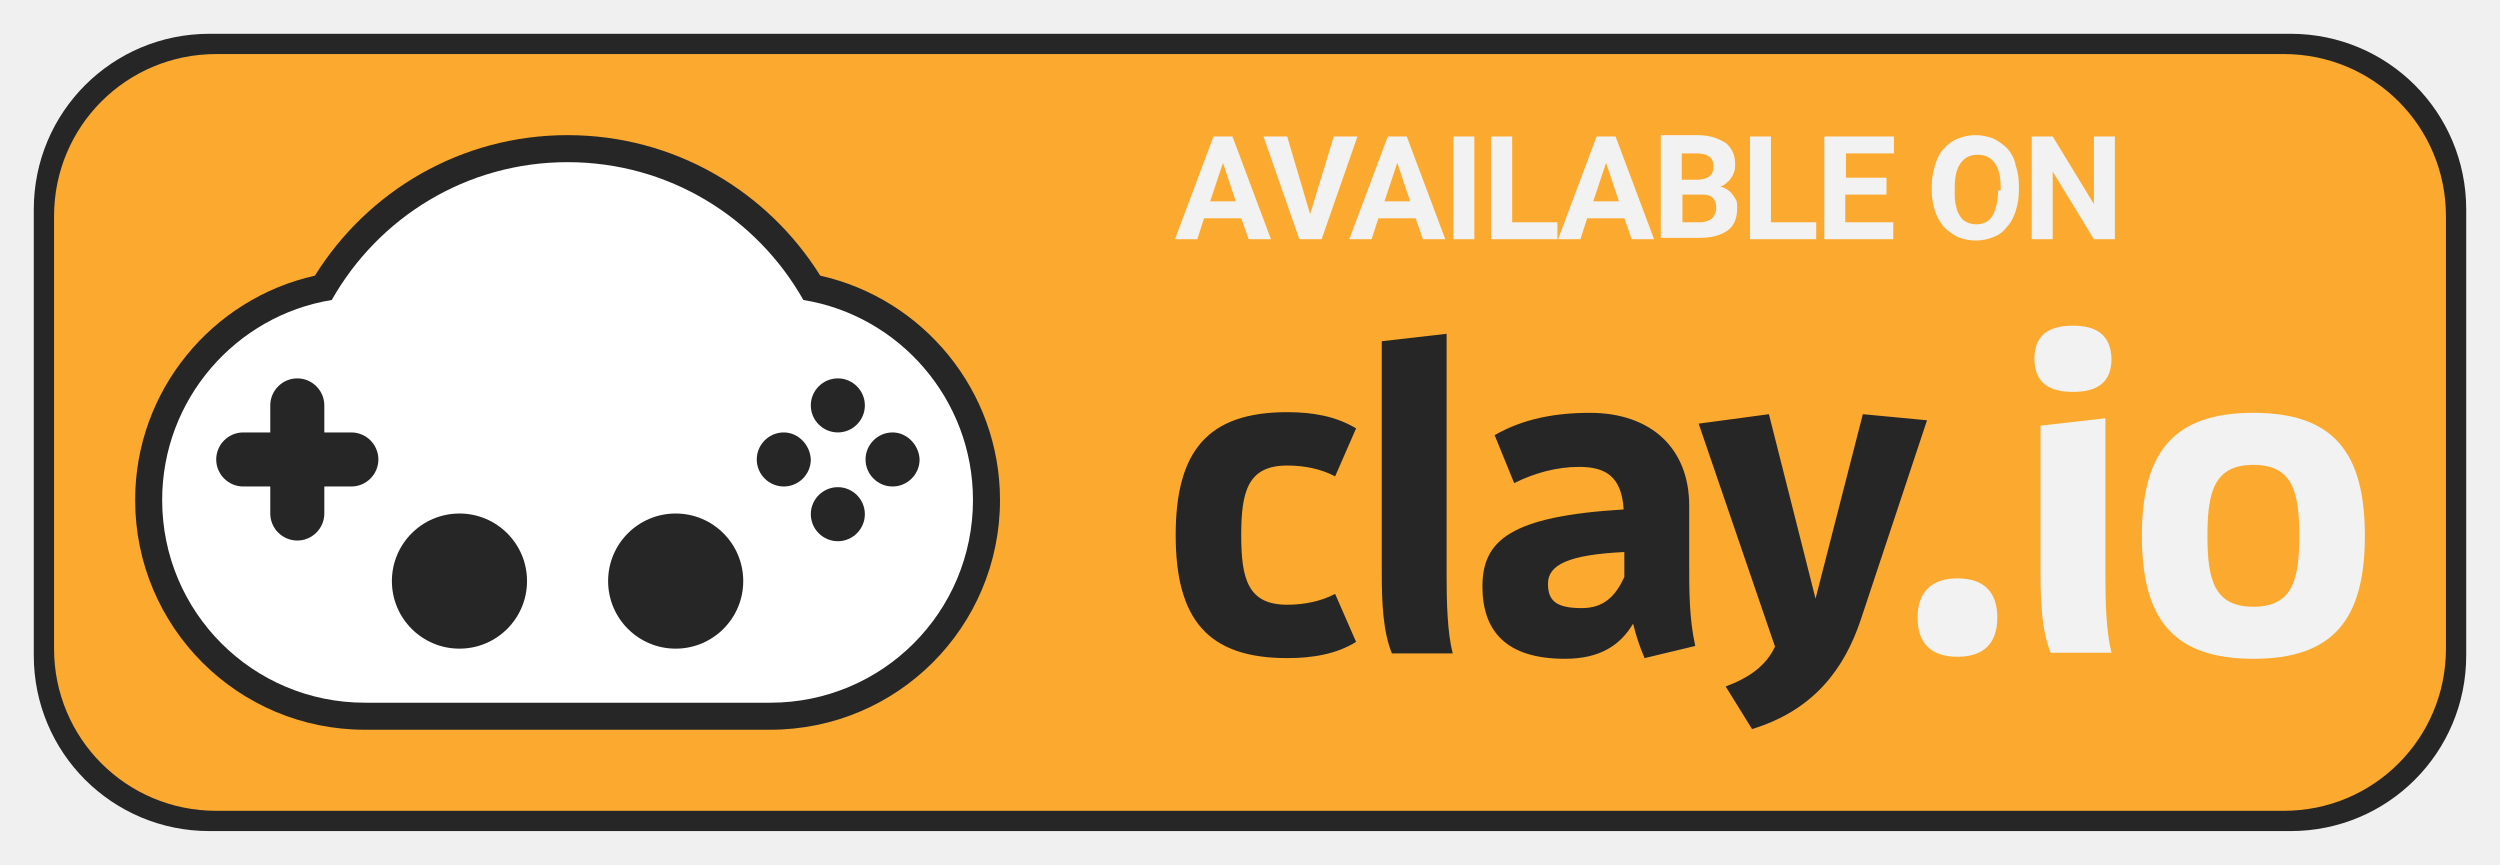
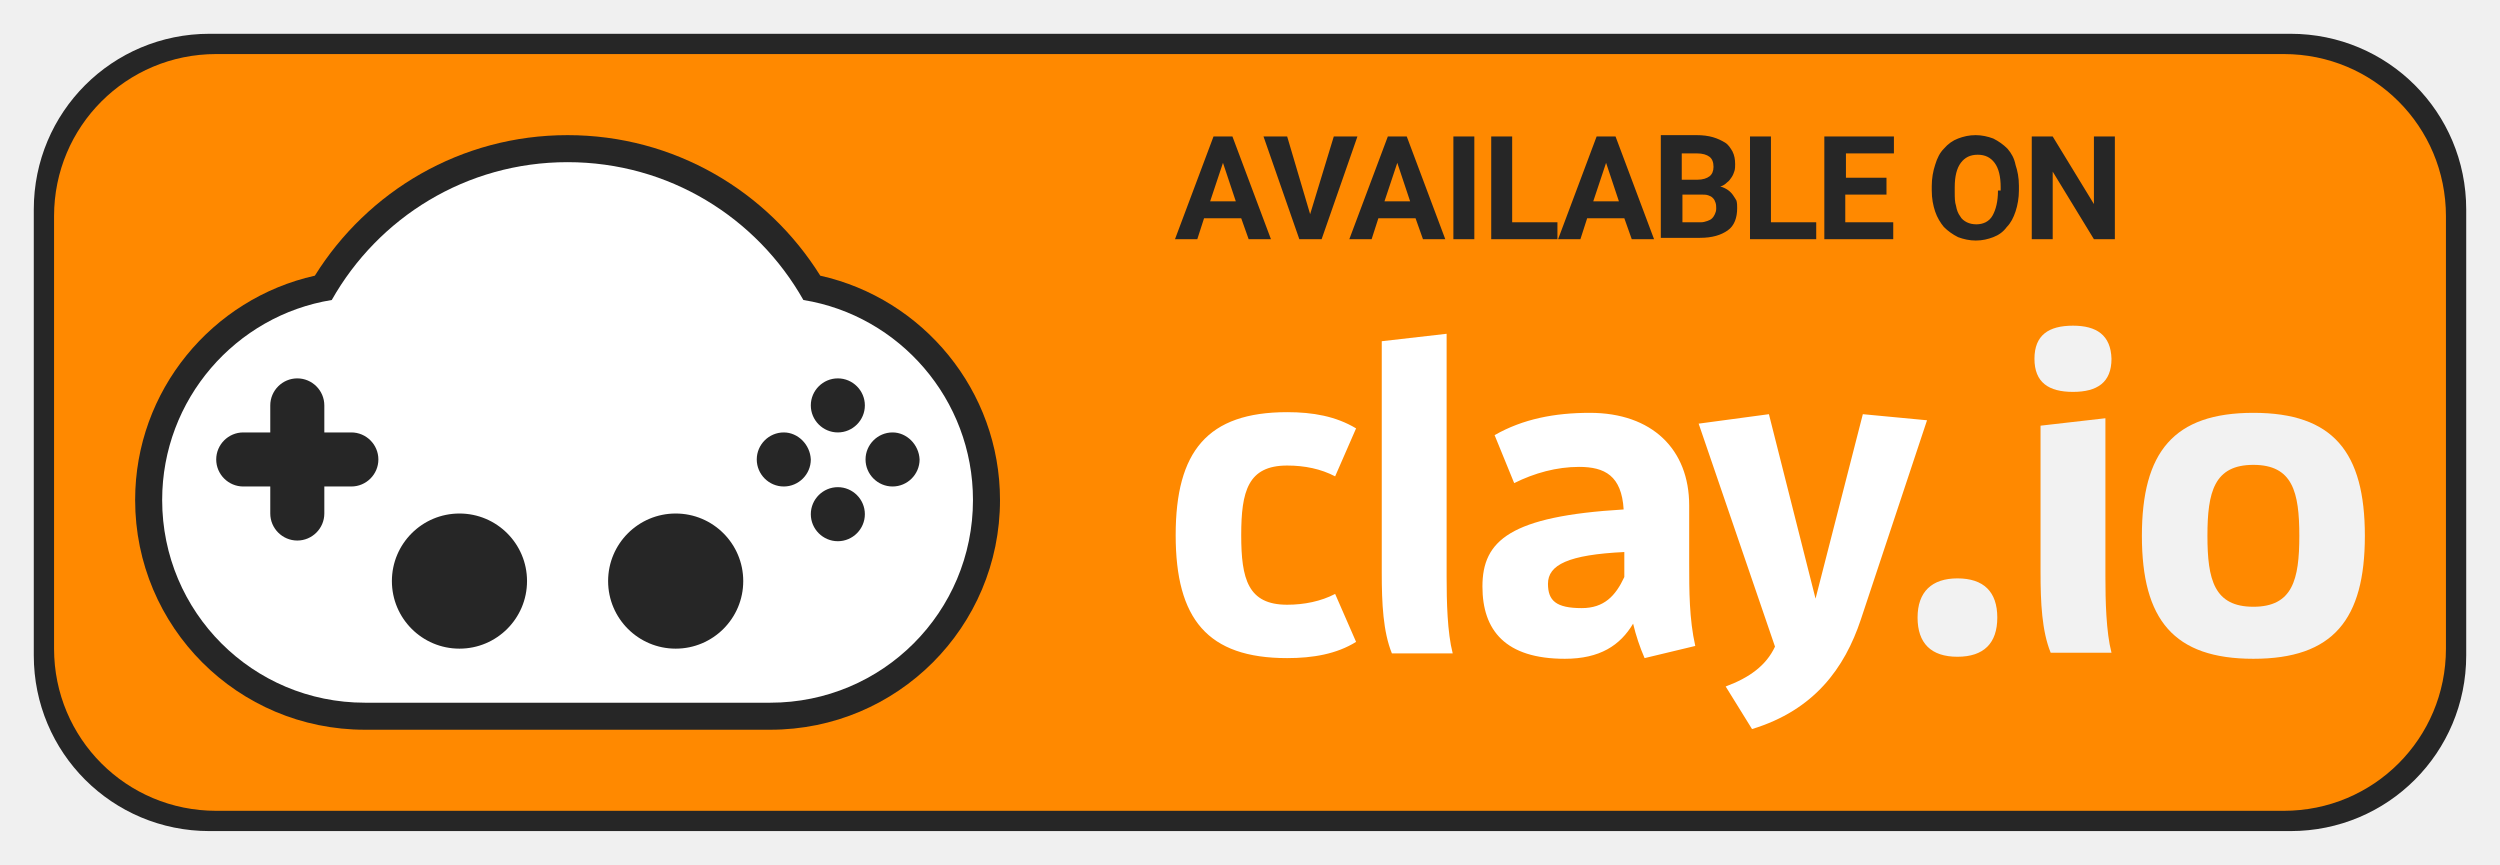
- <svg xmlns="http://www.w3.org/2000/svg" version="1.1" x="0px" y="0px" viewBox="0 0 370 128" enable-background="new 0 0 370 128" xml:space="preserve">
+ <svg xmlns="http://www.w3.org/2000/svg" version="1.0" x="0px" y="0px" viewBox="0 0 370 128" enable-background="new 0 0 370 128" xml:space="preserve">
  <g id="Rectangle_1_3_" enable-background="new    ">
    <g id="Rectangle_1">
      <g>
        <path fill-rule="evenodd" clip-rule="evenodd" fill="#262626" d="M339,5H31C16.6,5,5,16.6,5,31v66c0,14.4,11.6,26,26,26h308     c14.4,0,26-11.6,26-26V31C365,16.6,353.4,5,339,5z" />
      </g>
    </g>
  </g>
  <g id="Rectangle_1_2_" enable-background="new    ">
    <g id="Rectangle_1_1_">
      <g>
-         <path fill-rule="evenodd" clip-rule="evenodd" fill="#FCAA2F" d="M338,8H32C18.7,8,8,18.7,8,32v64c0,13.3,10.7,24,24,24h306     c13.3,0,24-10.7,24-24V32C362,18.7,351.3,8,338,8z" />
+         <path fill-rule="evenodd" clip-rule="evenodd" fill="#FF8900" d="M338,8H32C18.7,8,8,18.7,8,32v64c0,13.3,10.7,24,24,24h306     c13.3,0,24-10.7,24-24V32C362,18.7,351.3,8,338,8z" />
      </g>
    </g>
  </g>
  <g id="Rounded_Rectangle_1_3_" enable-background="new    ">
    <g id="Rounded_Rectangle_1">
      <g>
        <path fill="#262626" d="M121.4,40.8C113.6,28.3,99.8,20,84,20s-29.6,8.3-37.4,20.8C31.4,44.2,20,57.8,20,74c0,18.8,15.2,34,34,34     h60c18.8,0,34-15.2,34-34C148,57.8,136.6,44.2,121.4,40.8z" />
      </g>
    </g>
  </g>
  <g id="Rounded_Rectangle_1_2_" enable-background="new    ">
    <g id="Rounded_Rectangle_1_1_">
      <g>
        <path fill="#FFFFFF" d="M118.9,44.4C112,32.2,99,24,84,24s-28,8.2-34.9,20.4C34.9,46.7,24,59.1,24,74c0,16.6,13.4,30,30,30h60     c16.6,0,30-13.4,30-30C144,59.1,133.1,46.7,118.9,44.4z" />
      </g>
    </g>
  </g>
  <g id="Buttons_1_" enable-background="new    ">
    <g id="Buttons">
      <g>
        <path fill="#262626" d="M124,56c-2.2,0-4,1.8-4,4c0,2.2,1.8,4,4,4c2.2,0,4-1.8,4-4C128,57.8,126.2,56,124,56z M116,64     c-2.2,0-4,1.8-4,4c0,2.2,1.8,4,4,4c2.2,0,4-1.8,4-4C119.9,65.8,118.1,64,116,64z M132.1,64c-2.2,0-4,1.8-4,4c0,2.2,1.8,4,4,4     c2.2,0,4-1.8,4-4C136,65.8,134.2,64,132.1,64z M124,72.1c-2.2,0-4,1.8-4,4c0,2.2,1.8,4,4,4c2.2,0,4-1.8,4-4     C128,73.9,126.2,72.1,124,72.1z" />
      </g>
    </g>
  </g>
  <g id="Left_1_" enable-background="new    ">
    <g id="Left">
      <g>
        <circle fill-rule="evenodd" clip-rule="evenodd" fill="#262626" cx="68" cy="86" r="10" />
      </g>
    </g>
  </g>
  <g id="Right_1_" enable-background="new    ">
    <g id="Right">
      <g>
        <circle fill-rule="evenodd" clip-rule="evenodd" fill="#262626" cx="100" cy="86" r="10" />
      </g>
    </g>
  </g>
  <g id="D-Pad_1_" enable-background="new    ">
    <g id="D-Pad">
      <g>
        <path fill-rule="evenodd" clip-rule="evenodd" fill="#262626" d="M52,64h-4v-4c0-2.2-1.8-4-4-4s-4,1.8-4,4v4h-4c-2.2,0-4,1.8-4,4     c0,2.2,1.8,4,4,4h4v4c0,2.2,1.8,4,4,4s4-1.8,4-4v-4h4c2.2,0,4-1.8,4-4C56,65.8,54.2,64,52,64z" />
      </g>
    </g>
  </g>
  <g id="clay_1_" enable-background="new    ">
    <g id="clay">
      <g>
-         <path fill="#262626" d="M190.5,68.9c2.6,0,5,0.5,7.1,1.6l3.1-7.1c-3-1.8-6.4-2.4-10.2-2.4c-11.8,0-16.5,5.8-16.5,18.2     s4.7,18.2,16.5,18.2c3.8,0,7.3-0.6,10.2-2.4l-3.1-7.1c-2.1,1.1-4.6,1.6-7.1,1.6c-5.8,0-6.8-3.8-6.8-10.3S184.7,68.9,190.5,68.9z      M214.1,49.4l-9.6,1.1v34.3c0,4.5,0.2,8.7,1.5,11.9h9c-0.8-3.1-0.9-7.7-0.9-11.3V49.4z M250,74.8c0-8.3-5.5-13.7-14.7-13.7     c-5.2,0-9.9,0.9-14.1,3.3l2.9,7.1c3-1.5,6.3-2.4,9.6-2.4c3.8,0,6.3,1.3,6.6,6.3c-16.8,1-20.9,4.6-20.9,11.4     c0,6.5,3.4,10.7,12.2,10.7c5.2,0,8.2-2,10.1-5.2c0.4,1.7,1,3.5,1.7,5.1l7.5-1.8c-0.9-4-0.9-8.2-0.9-12.2V74.8z M240.4,85.4     c-1.3,2.8-3,4.6-6.3,4.6c-3.8,0-5-1.1-5-3.6c0-2.8,3-4.3,11.3-4.7V85.4z M275.7,61.3l-7,27.3l-6.9-27.3l-10.4,1.4l11.3,33     c-1.3,2.8-3.8,4.6-7.3,5.9l3.9,6.3c9.2-2.8,13.7-9,16.1-16.2l9.8-29.5L275.7,61.3z" />
+         <path fill="#FFFFFF" d="M190.5,68.9c2.6,0,5,0.5,7.1,1.6l3.1-7.1c-3-1.8-6.4-2.4-10.2-2.4c-11.8,0-16.5,5.8-16.5,18.2     s4.7,18.2,16.5,18.2c3.8,0,7.3-0.6,10.2-2.4l-3.1-7.1c-2.1,1.1-4.6,1.6-7.1,1.6c-5.8,0-6.8-3.8-6.8-10.3S184.7,68.9,190.5,68.9z      M214.1,49.4l-9.6,1.1v34.3c0,4.5,0.2,8.7,1.5,11.9h9c-0.8-3.1-0.9-7.7-0.9-11.3V49.4z M250,74.8c0-8.3-5.5-13.7-14.7-13.7     c-5.2,0-9.9,0.9-14.1,3.3l2.9,7.1c3-1.5,6.3-2.4,9.6-2.4c3.8,0,6.3,1.3,6.6,6.3c-16.8,1-20.9,4.6-20.9,11.4     c0,6.5,3.4,10.7,12.2,10.7c5.2,0,8.2-2,10.1-5.2c0.4,1.7,1,3.5,1.7,5.1l7.5-1.8c-0.9-4-0.9-8.2-0.9-12.2V74.8z M240.4,85.4     c-1.3,2.8-3,4.6-6.3,4.6c-3.8,0-5-1.1-5-3.6c0-2.8,3-4.3,11.3-4.7V85.4z M275.7,61.3l-7,27.3l-6.9-27.3l-10.4,1.4l11.3,33     c-1.3,2.8-3.8,4.6-7.3,5.9l3.9,6.3c9.2-2.8,13.7-9,16.1-16.2l9.8-29.5L275.7,61.3z" />
      </g>
    </g>
  </g>
  <g id="_x2E_io_1_" enable-background="new    ">
    <g id="_x2E_io">
      <g>
        <path fill="#F2F2F2" d="M289.7,85.6c-3.8,0-5.9,2-5.9,5.8c0,3.8,2,5.8,5.9,5.8s5.9-2,5.9-5.8C295.6,87.6,293.6,85.6,289.7,85.6z      M311.6,61.9l-9.6,1.1v21.7c0,4.5,0.2,8.7,1.5,11.9h9c-0.8-3.1-0.9-7.7-0.9-11.3V61.9z M306.8,48.2c-3.6,0-5.7,1.4-5.7,4.9     c0,3.5,2.1,4.9,5.7,4.9c3.6,0,5.7-1.4,5.7-4.9C312.4,49.6,310.3,48.2,306.8,48.2z M333.5,61.1c-11.8,0-16.5,5.8-16.5,18.2     s4.7,18.2,16.5,18.2c11.8,0,16.5-5.8,16.5-18.2S345.3,61.1,333.5,61.1z M333.5,89.8c-5.8,0-6.8-4-6.8-10.5s1-10.5,6.8-10.5     c5.8,0,6.8,4,6.8,10.5S339.3,89.8,333.5,89.8z" />
      </g>
    </g>
  </g>
  <g id="available_On_1_" enable-background="new    ">
    <g id="available_On">
      <g>
-         <path fill="#F2F2F2" d="M179.6,20.2l-5.7,15.2h3.3l1-3.1h5.5l1.1,3.1h3.3l-5.7-15.2H179.6z M179.1,29.8l1.9-5.7l1.9,5.7H179.1z      M197.4,20.2l-3.5,11.5l-3.4-11.5H187l5.3,15.2h3.3l5.3-15.2H197.4z M205.4,20.2l-5.7,15.2h3.3l1-3.1h5.5l1.1,3.1h3.3l-5.7-15.2     H205.4z M204.9,29.8l1.9-5.7l1.9,5.7H204.9z M215.1,35.4h3.1V20.2h-3.1V35.4z M223.8,20.2h-3.1v15.2h9.8v-2.5h-6.7V20.2z      M236.3,20.2l-5.7,15.2h3.3l1-3.1h5.5l1.1,3.1h3.3l-5.7-15.2H236.3z M235.8,29.8l1.9-5.7l1.9,5.7H235.8z M256.5,28.9     c-0.2-0.3-0.5-0.6-0.8-0.8c-0.3-0.2-0.7-0.4-1.1-0.5c0.4-0.1,0.7-0.3,1-0.6c0.3-0.2,0.5-0.5,0.7-0.8c0.2-0.3,0.3-0.6,0.4-0.9     c0.1-0.3,0.1-0.7,0.1-1c0-0.7-0.1-1.3-0.4-1.9c-0.3-0.5-0.6-1-1.1-1.3c-0.5-0.3-1.1-0.6-1.8-0.8c-0.7-0.2-1.5-0.3-2.4-0.3h-5.3     v15.2h5.8c1.8,0,3.1-0.4,4.1-1.1s1.4-1.9,1.4-3.3c0-0.4,0-0.7-0.1-1.1C256.9,29.5,256.7,29.2,256.5,28.9z M248.9,22.7h2.2     c0.9,0,1.5,0.2,1.9,0.5c0.4,0.3,0.6,0.8,0.6,1.5c0,0.6-0.2,1.1-0.6,1.4c-0.4,0.3-1,0.5-1.8,0.5h-2.3V22.7z M253.8,31.7     c-0.1,0.2-0.2,0.4-0.4,0.6c-0.2,0.2-0.4,0.3-0.7,0.4c-0.3,0.1-0.6,0.2-1,0.2h-2.7v-4.1h2.8c0.4,0,0.7,0,1,0.1     c0.3,0.1,0.5,0.2,0.7,0.4c0.2,0.2,0.3,0.4,0.4,0.7s0.1,0.6,0.1,0.9C254,31.2,253.9,31.5,253.8,31.7z M262.1,20.2H259v15.2h9.8     v-2.5h-6.7V20.2z M273.2,28.8h6v-2.5h-6v-3.6h7.1v-2.5H270v15.2h10.2v-2.5h-7.1V28.8z M297.1,22c-0.6-0.6-1.3-1.1-2.1-1.5     c-0.8-0.3-1.7-0.5-2.6-0.5c-1,0-1.8,0.2-2.6,0.5c-0.8,0.3-1.5,0.8-2.1,1.5c-0.6,0.6-1,1.4-1.3,2.4c-0.3,0.9-0.5,2-0.5,3.1v0.7     c0,1.2,0.2,2.2,0.5,3.1c0.3,0.9,0.8,1.7,1.3,2.3c0.6,0.6,1.3,1.1,2.1,1.5c0.8,0.3,1.7,0.5,2.6,0.5c1,0,1.8-0.2,2.6-0.5     c0.8-0.3,1.5-0.8,2-1.5c0.6-0.6,1-1.4,1.3-2.3c0.3-0.9,0.5-2,0.5-3.1v-0.7c0-1.2-0.2-2.2-0.5-3.1C298.1,23.4,297.7,22.7,297.1,22     z M295.7,28.2c0,1.6-0.3,2.8-0.8,3.7s-1.4,1.3-2.4,1.3c-0.5,0-1-0.1-1.4-0.3c-0.4-0.2-0.8-0.5-1-0.9c-0.3-0.4-0.5-0.9-0.6-1.5     c-0.2-0.6-0.2-1.3-0.2-2.1v-0.7c0-1.6,0.3-2.8,0.9-3.6c0.6-0.8,1.4-1.2,2.5-1.2c1.1,0,1.9,0.4,2.5,1.2c0.6,0.8,0.9,2,0.9,3.6     V28.2z M309.9,20.2v10l-6.1-10h-3.1v15.2h3.1v-10l6.1,10h3.1V20.2H309.9z" />
+         <path fill="#262626" d="M179.6,20.2l-5.7,15.2h3.3l1-3.1h5.5l1.1,3.1h3.3l-5.7-15.2H179.6z M179.1,29.8l1.9-5.7l1.9,5.7H179.1z      M197.4,20.2l-3.5,11.5l-3.4-11.5H187l5.3,15.2h3.3l5.3-15.2H197.4z M205.4,20.2l-5.7,15.2h3.3l1-3.1h5.5l1.1,3.1h3.3l-5.7-15.2     H205.4z M204.9,29.8l1.9-5.7l1.9,5.7H204.9z M215.1,35.4h3.1V20.2h-3.1V35.4z M223.8,20.2h-3.1v15.2h9.8v-2.5h-6.7V20.2z      M236.3,20.2l-5.7,15.2h3.3l1-3.1h5.5l1.1,3.1h3.3l-5.7-15.2H236.3z M235.8,29.8l1.9-5.7l1.9,5.7H235.8z M256.5,28.9     c-0.2-0.3-0.5-0.6-0.8-0.8c-0.3-0.2-0.7-0.4-1.1-0.5c0.4-0.1,0.7-0.3,1-0.6c0.3-0.2,0.5-0.5,0.7-0.8c0.2-0.3,0.3-0.6,0.4-0.9     c0.1-0.3,0.1-0.7,0.1-1c0-0.7-0.1-1.3-0.4-1.9c-0.3-0.5-0.6-1-1.1-1.3c-0.5-0.3-1.1-0.6-1.8-0.8c-0.7-0.2-1.5-0.3-2.4-0.3h-5.3     v15.2h5.8c1.8,0,3.1-0.4,4.1-1.1s1.4-1.9,1.4-3.3c0-0.4,0-0.7-0.1-1.1C256.9,29.5,256.7,29.2,256.5,28.9z M248.9,22.7h2.2     c0.9,0,1.5,0.2,1.9,0.5c0.4,0.3,0.6,0.8,0.6,1.5c0,0.6-0.2,1.1-0.6,1.4c-0.4,0.3-1,0.5-1.8,0.5h-2.3V22.7z M253.8,31.7     c-0.1,0.2-0.2,0.4-0.4,0.6c-0.2,0.2-0.4,0.3-0.7,0.4c-0.3,0.1-0.6,0.2-1,0.2h-2.7v-4.1h2.8c0.4,0,0.7,0,1,0.1     c0.3,0.1,0.5,0.2,0.7,0.4c0.2,0.2,0.3,0.4,0.4,0.7s0.1,0.6,0.1,0.9C254,31.2,253.9,31.5,253.8,31.7z M262.1,20.2H259v15.2h9.8     v-2.5h-6.7V20.2z M273.2,28.8h6v-2.5h-6v-3.6h7.1v-2.5H270v15.2h10.2v-2.5h-7.1V28.8z M297.1,22c-0.6-0.6-1.3-1.1-2.1-1.5     c-0.8-0.3-1.7-0.5-2.6-0.5c-1,0-1.8,0.2-2.6,0.5c-0.8,0.3-1.5,0.8-2.1,1.5c-0.6,0.6-1,1.4-1.3,2.4c-0.3,0.9-0.5,2-0.5,3.1v0.7     c0,1.2,0.2,2.2,0.5,3.1c0.3,0.9,0.8,1.7,1.3,2.3c0.6,0.6,1.3,1.1,2.1,1.5c0.8,0.3,1.7,0.5,2.6,0.5c1,0,1.8-0.2,2.6-0.5     c0.8-0.3,1.5-0.8,2-1.5c0.6-0.6,1-1.4,1.3-2.3c0.3-0.9,0.5-2,0.5-3.1v-0.7c0-1.2-0.2-2.2-0.5-3.1C298.1,23.4,297.7,22.7,297.1,22     z M295.7,28.2c0,1.6-0.3,2.8-0.8,3.7s-1.4,1.3-2.4,1.3c-0.5,0-1-0.1-1.4-0.3c-0.4-0.2-0.8-0.5-1-0.9c-0.3-0.4-0.5-0.9-0.6-1.5     c-0.2-0.6-0.2-1.3-0.2-2.1v-0.7c0-1.6,0.3-2.8,0.9-3.6c0.6-0.8,1.4-1.2,2.5-1.2c1.1,0,1.9,0.4,2.5,1.2c0.6,0.8,0.9,2,0.9,3.6     V28.2z M309.9,20.2v10l-6.1-10h-3.1v15.2h3.1v-10l6.1,10h3.1V20.2H309.9z" />
      </g>
    </g>
  </g>
</svg>
